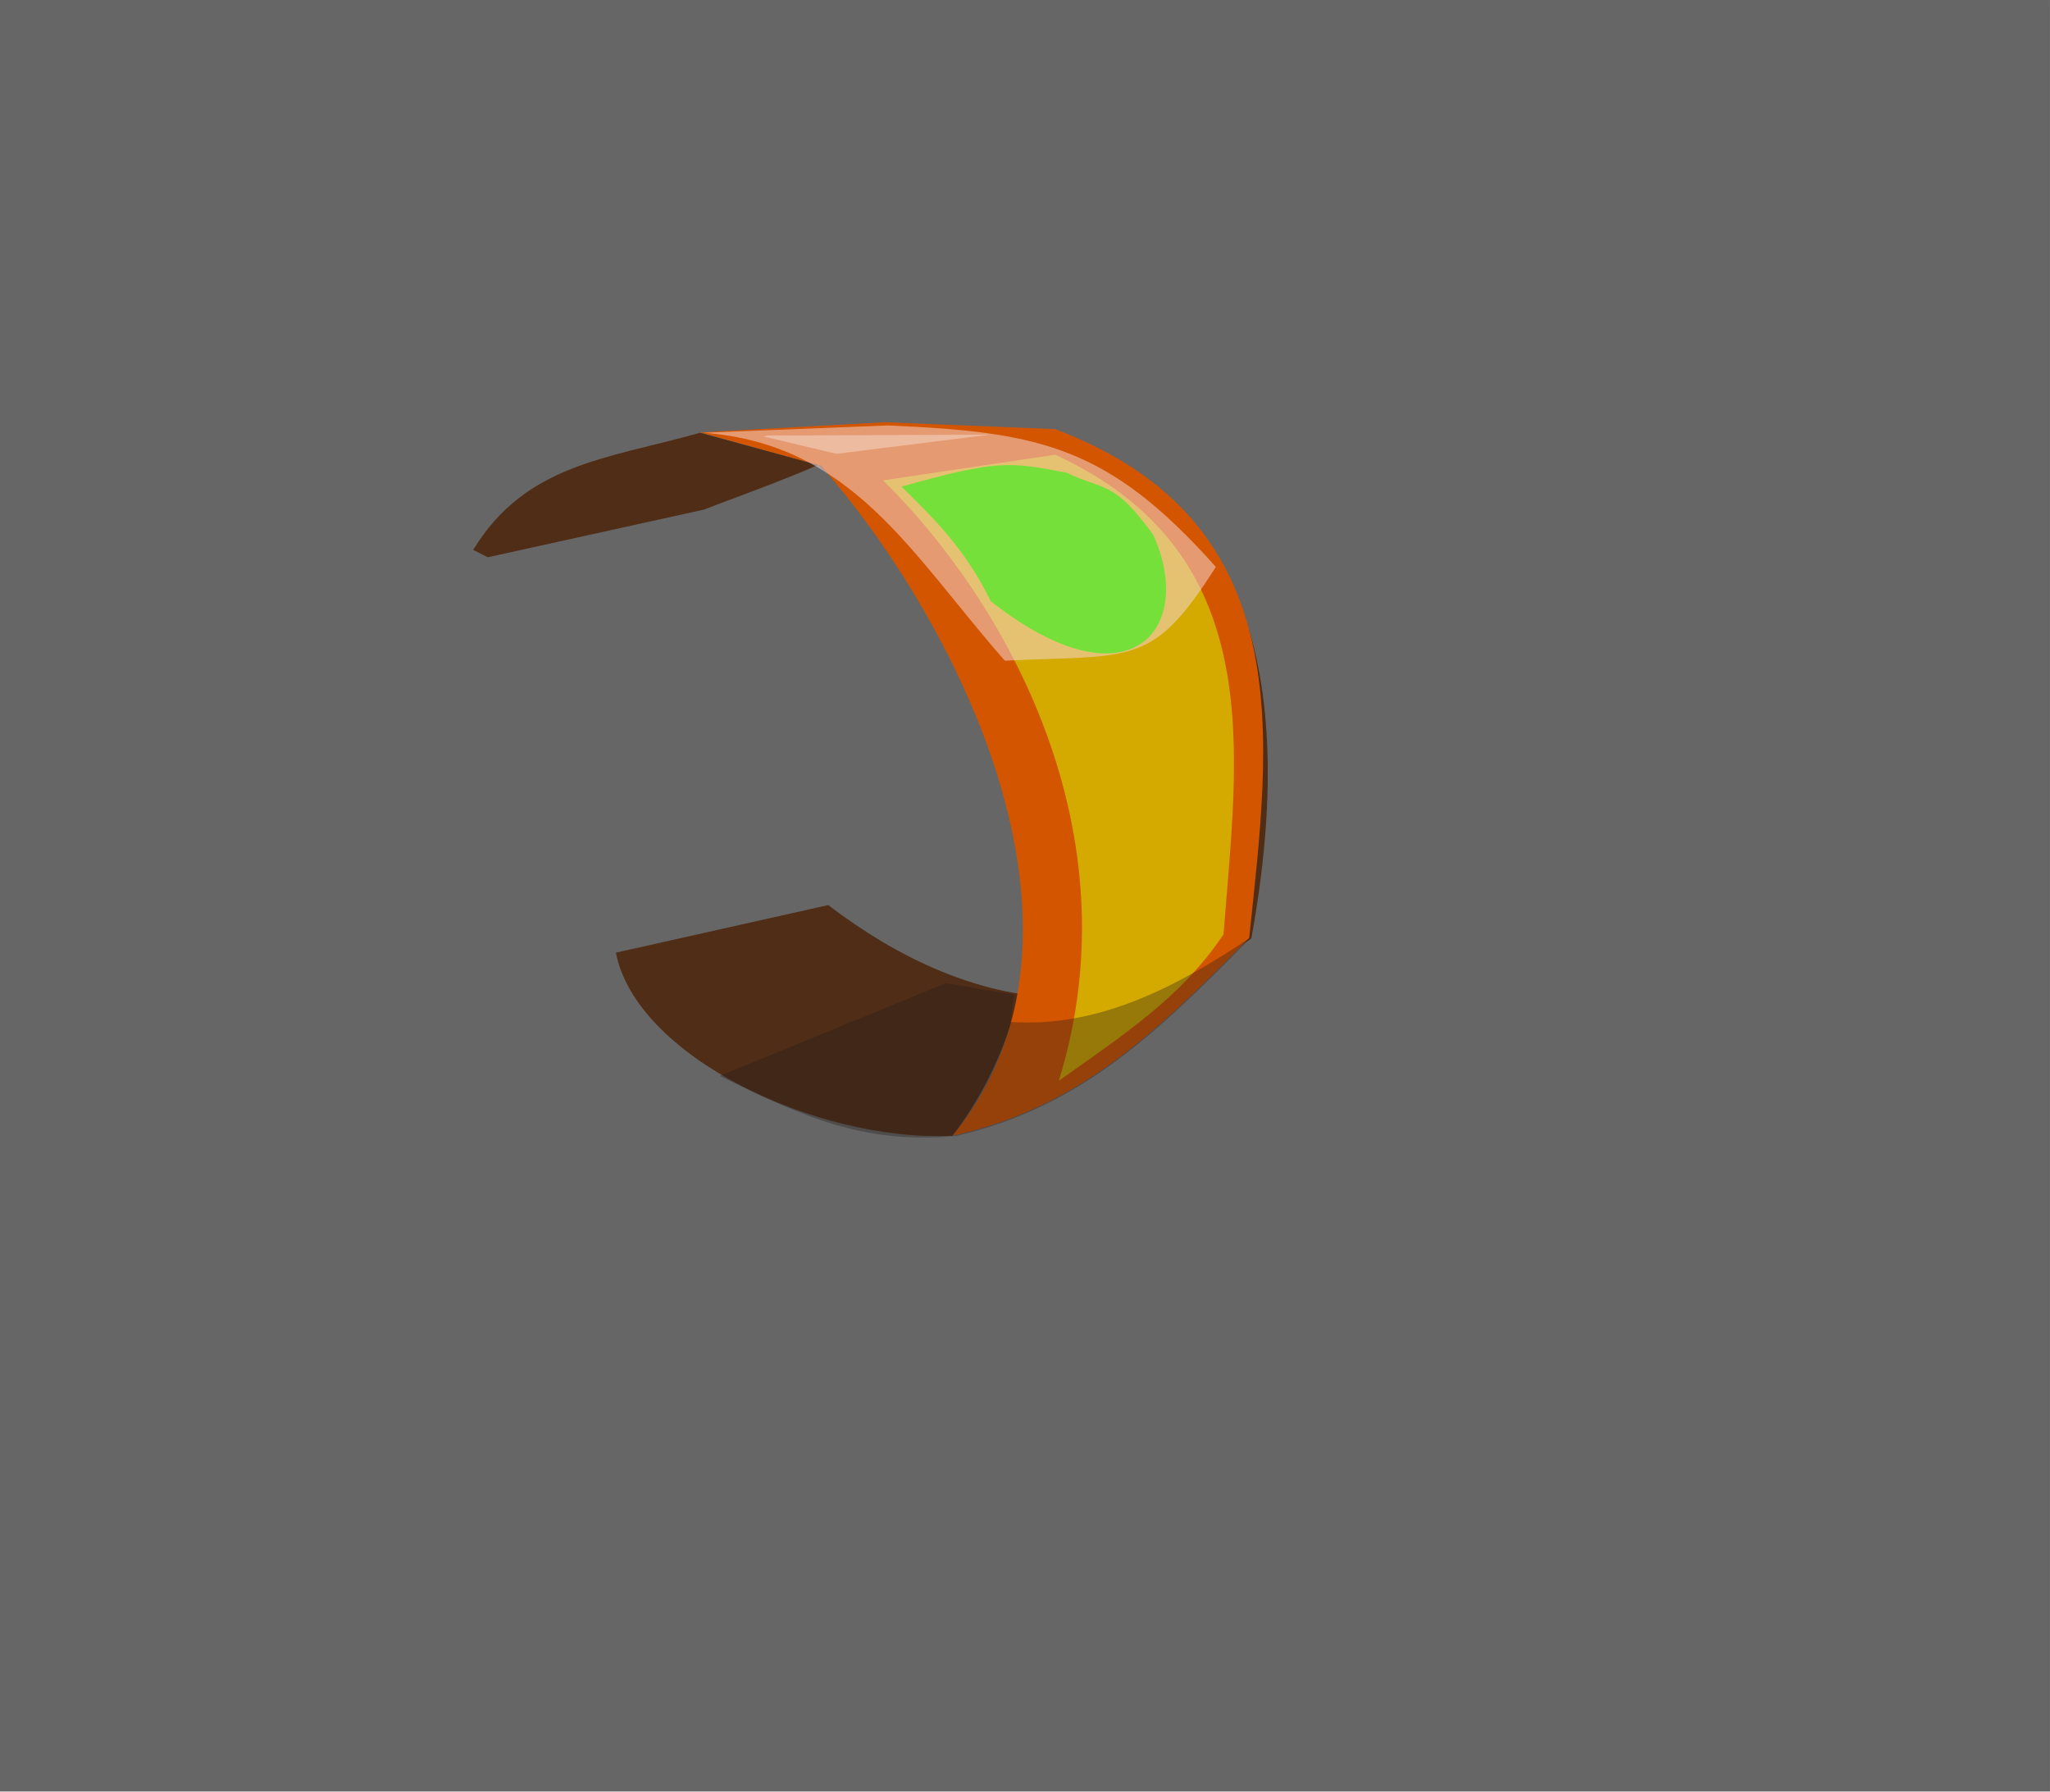
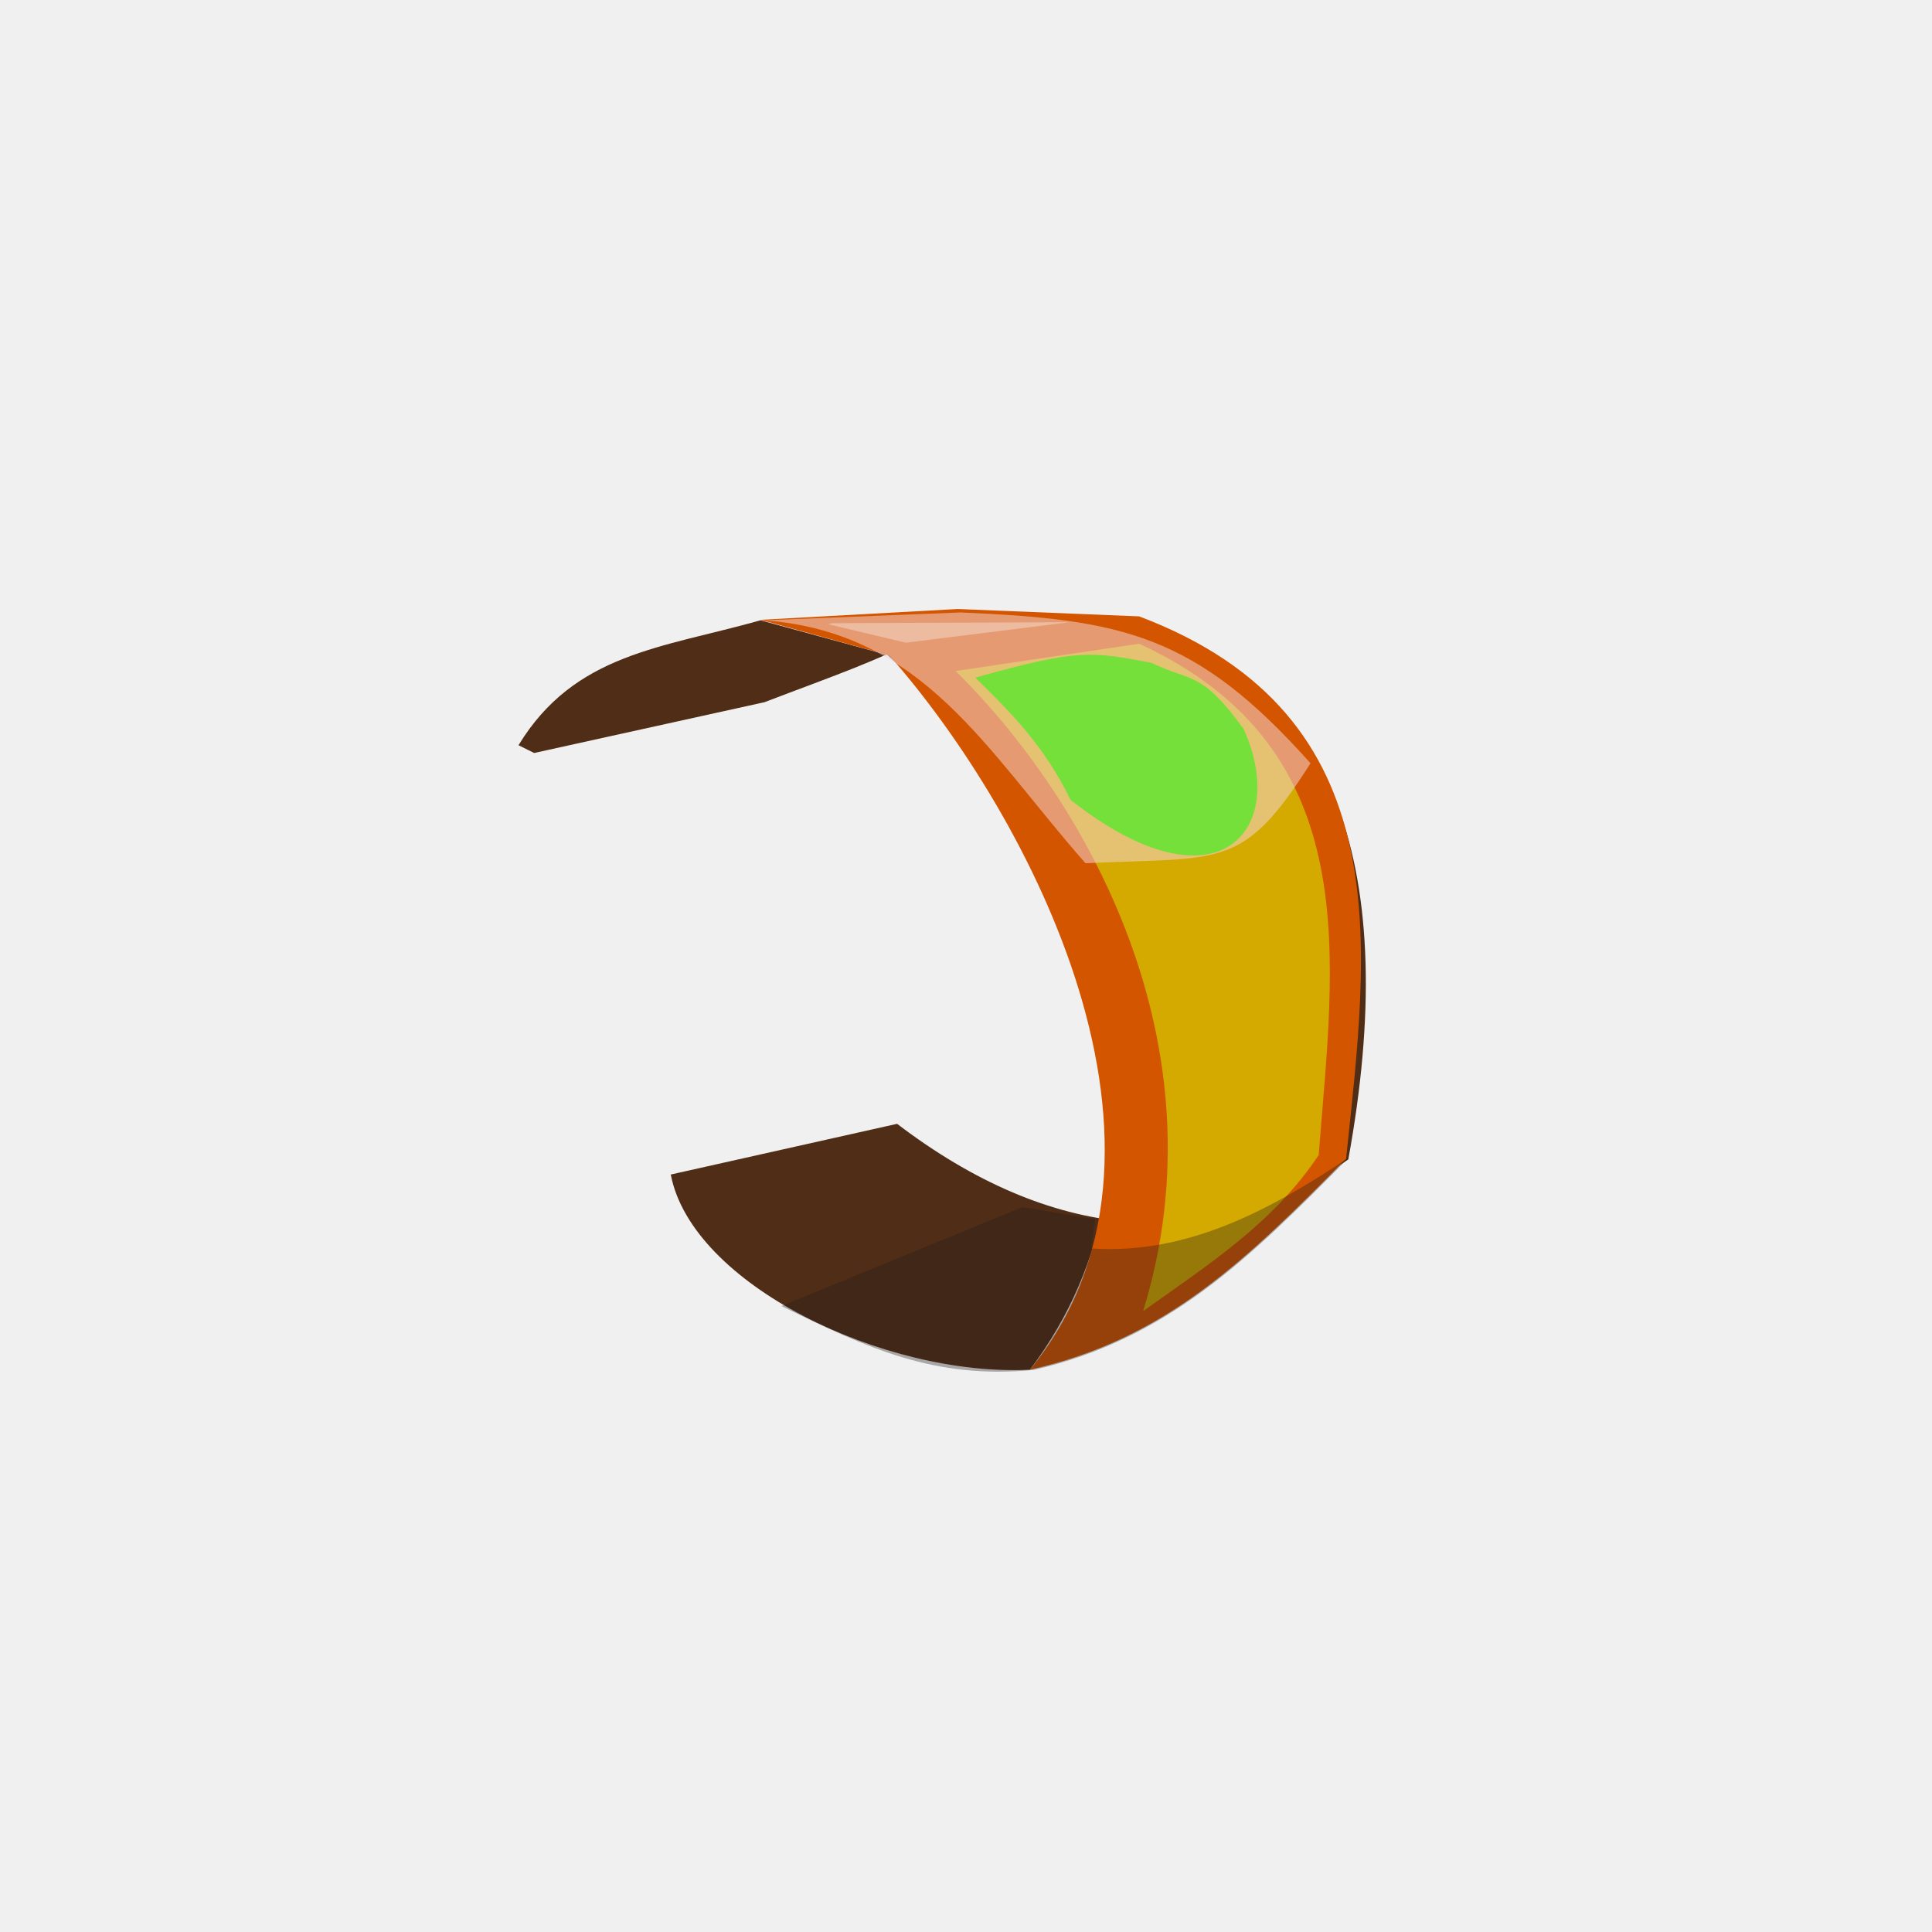
- <svg xmlns="http://www.w3.org/2000/svg" width="36.208" height="31.636" id="svg2" version="1.1">
+ <svg xmlns="http://www.w3.org/2000/svg" width="32" height="32" id="svg2" version="1.1">
  <defs id="defs4" />
-   <g id="layer1" transform="translate(-0.1864749,-0.04181806)">
-     <rect style="fill:#666666;fill-opacity:1;fill-rule:nonzero;stroke:none" id="rect2993" width="36.208" height="31.636" x="0.186" y="0.042" />
-     <path id="path4008" d="M 8.544,9.753 C 9.475,8.226 10.92,8.146 12.552,7.684 L 14.657,8.258 C 18.167,11.532 19.675,16.58 17.013,20.098 14.598,20.217 11.414,18.685 11.065,16.865 L 14.815,16.025 C 17.334,17.948 19.943,18.229 22.288,16.614 23.155,11.877 22.104,8.688 18.823,7.749 L 15.726,7.7 C 14.749,8.279 13.672,8.636 12.617,9.042 L 8.802,9.883" style="fill:#502d16;stroke:none" />
-     <path id="path4010" d="M 12.552,7.677 15.817,7.498 18.823,7.62 C 23.191,9.268 22.616,13.105 22.25,16.607 20.603,18.276 19.251,19.6 17.013,20.098 19.971,16.493 17.006,10.901 14.686,8.266 L 12.552,7.677" style="fill:#d45500;stroke:none" />
-     <path id="path4012" d="M 15.785,8.525 18.823,8.072 C 22.628,9.826 22.04,13.336 21.797,16.542 21.043,17.671 19.972,18.354 18.888,19.128 20.255,14.7 17.938,10.65 15.785,8.525" style="fill:#d4aa00;stroke:none" />
-     <path id="path4014" d="M 22.303,16.576 C 20.661,18.24 19.309,19.585 17.08,20.101 15.43,20.262 14.326,19.74 12.899,19.042 L 16.894,17.404 18.097,17.607 18.028,18.089 C 19.596,18.194 20.97,17.473 22.303,16.576 z" style="opacity:0.349;fill:#241c1c;stroke:none" />
-     <path id="path4016" d="M 12.617,7.684 C 15.256,7.888 16.282,9.831 17.934,11.709 20.194,11.601 20.536,11.83 21.661,10.053 19.756,7.913 18.544,7.67 15.865,7.555 L 12.617,7.684" style="opacity:0.528;fill:#f4d7d7;stroke:none" />
-     <path style="opacity:0.326;fill:#ffffff;stroke:none" d="M 13.667,7.749 14.96,8.056 17.676,7.717 13.748,7.733 13.667,7.749" id="path4040" />
-     <path style="opacity:0.486;fill:#00ff00;stroke:none" d="M 16.109,8.635 C 17.826,8.154 18.022,8.199 19.027,8.39 19.693,8.711 19.851,8.515 20.554,9.484 21.315,11.157 20.128,12.58 17.687,10.66 17.244,9.749 16.676,9.191 16.109,8.635 z" id="active" />
+   <g id="layer1">
+     <path id="path4008" d="M 8.588,12.343 C 9.52,10.816 10.964,10.735 12.597,10.274 L 14.701,10.848 C 18.211,14.122 19.72,19.17 17.058,22.687 14.643,22.806 11.459,21.274 11.11,19.454 L 14.859,18.614 C 17.379,20.537 19.987,20.819 22.332,19.204 23.199,14.466 22.149,11.277 18.868,10.338 L 15.77,10.289 C 14.793,10.868 13.717,11.225 12.661,11.631 L 8.847,12.472" style="fill:#502d16;stroke:none" />
+     <path id="path4010" d="M 12.597,10.266 15.862,10.087 18.868,10.209 C 23.236,11.858 22.66,15.694 22.295,19.196 20.647,20.866 19.296,22.19 17.058,22.687 20.015,19.082 17.051,13.491 14.73,10.856 L 12.597,10.266" style="fill:#d45500;stroke:none" />
+     <path id="path4012" d="M 15.829,11.114 18.868,10.662 C 22.673,12.415 22.085,15.925 21.842,19.131 21.088,20.261 20.016,20.943 18.933,21.717 20.3,17.289 17.982,13.24 15.829,11.114" style="fill:#d4aa00;stroke:none" />
+     <path id="path4014" d="M 22.347,19.166 C 20.706,20.83 19.353,22.175 17.124,22.69 15.475,22.851 14.371,22.329 12.943,21.632 L 16.938,19.993 18.142,20.196 18.073,20.678 C 19.641,20.784 21.015,20.062 22.347,19.166 z" style="opacity:0.349;fill:#241c1c;stroke:none" />
+     <path id="path4016" d="M 12.661,10.274 C 15.301,10.477 16.326,12.421 17.979,14.298 20.238,14.191 20.581,14.419 21.706,12.642 19.8,10.503 18.588,10.259 15.91,10.144 L 12.661,10.274" style="opacity:0.528;fill:#f4d7d7;stroke:none" />
+     <path style="opacity:0.326;fill:#ffffff;stroke:none" d="M 13.712,10.338 15.005,10.645 17.72,10.306 13.793,10.322 13.712,10.338" id="path4040" />
+     <path style="opacity:0.486;fill:#00ff00;stroke:none" d="M 16.153,11.224 C 17.87,10.744 18.067,10.788 19.072,10.979 19.737,11.3 19.895,11.104 20.598,12.074 21.36,13.746 20.172,15.169 17.732,13.249 17.288,12.338 16.721,11.78 16.153,11.224 z" id="active" />
  </g>
</svg>
